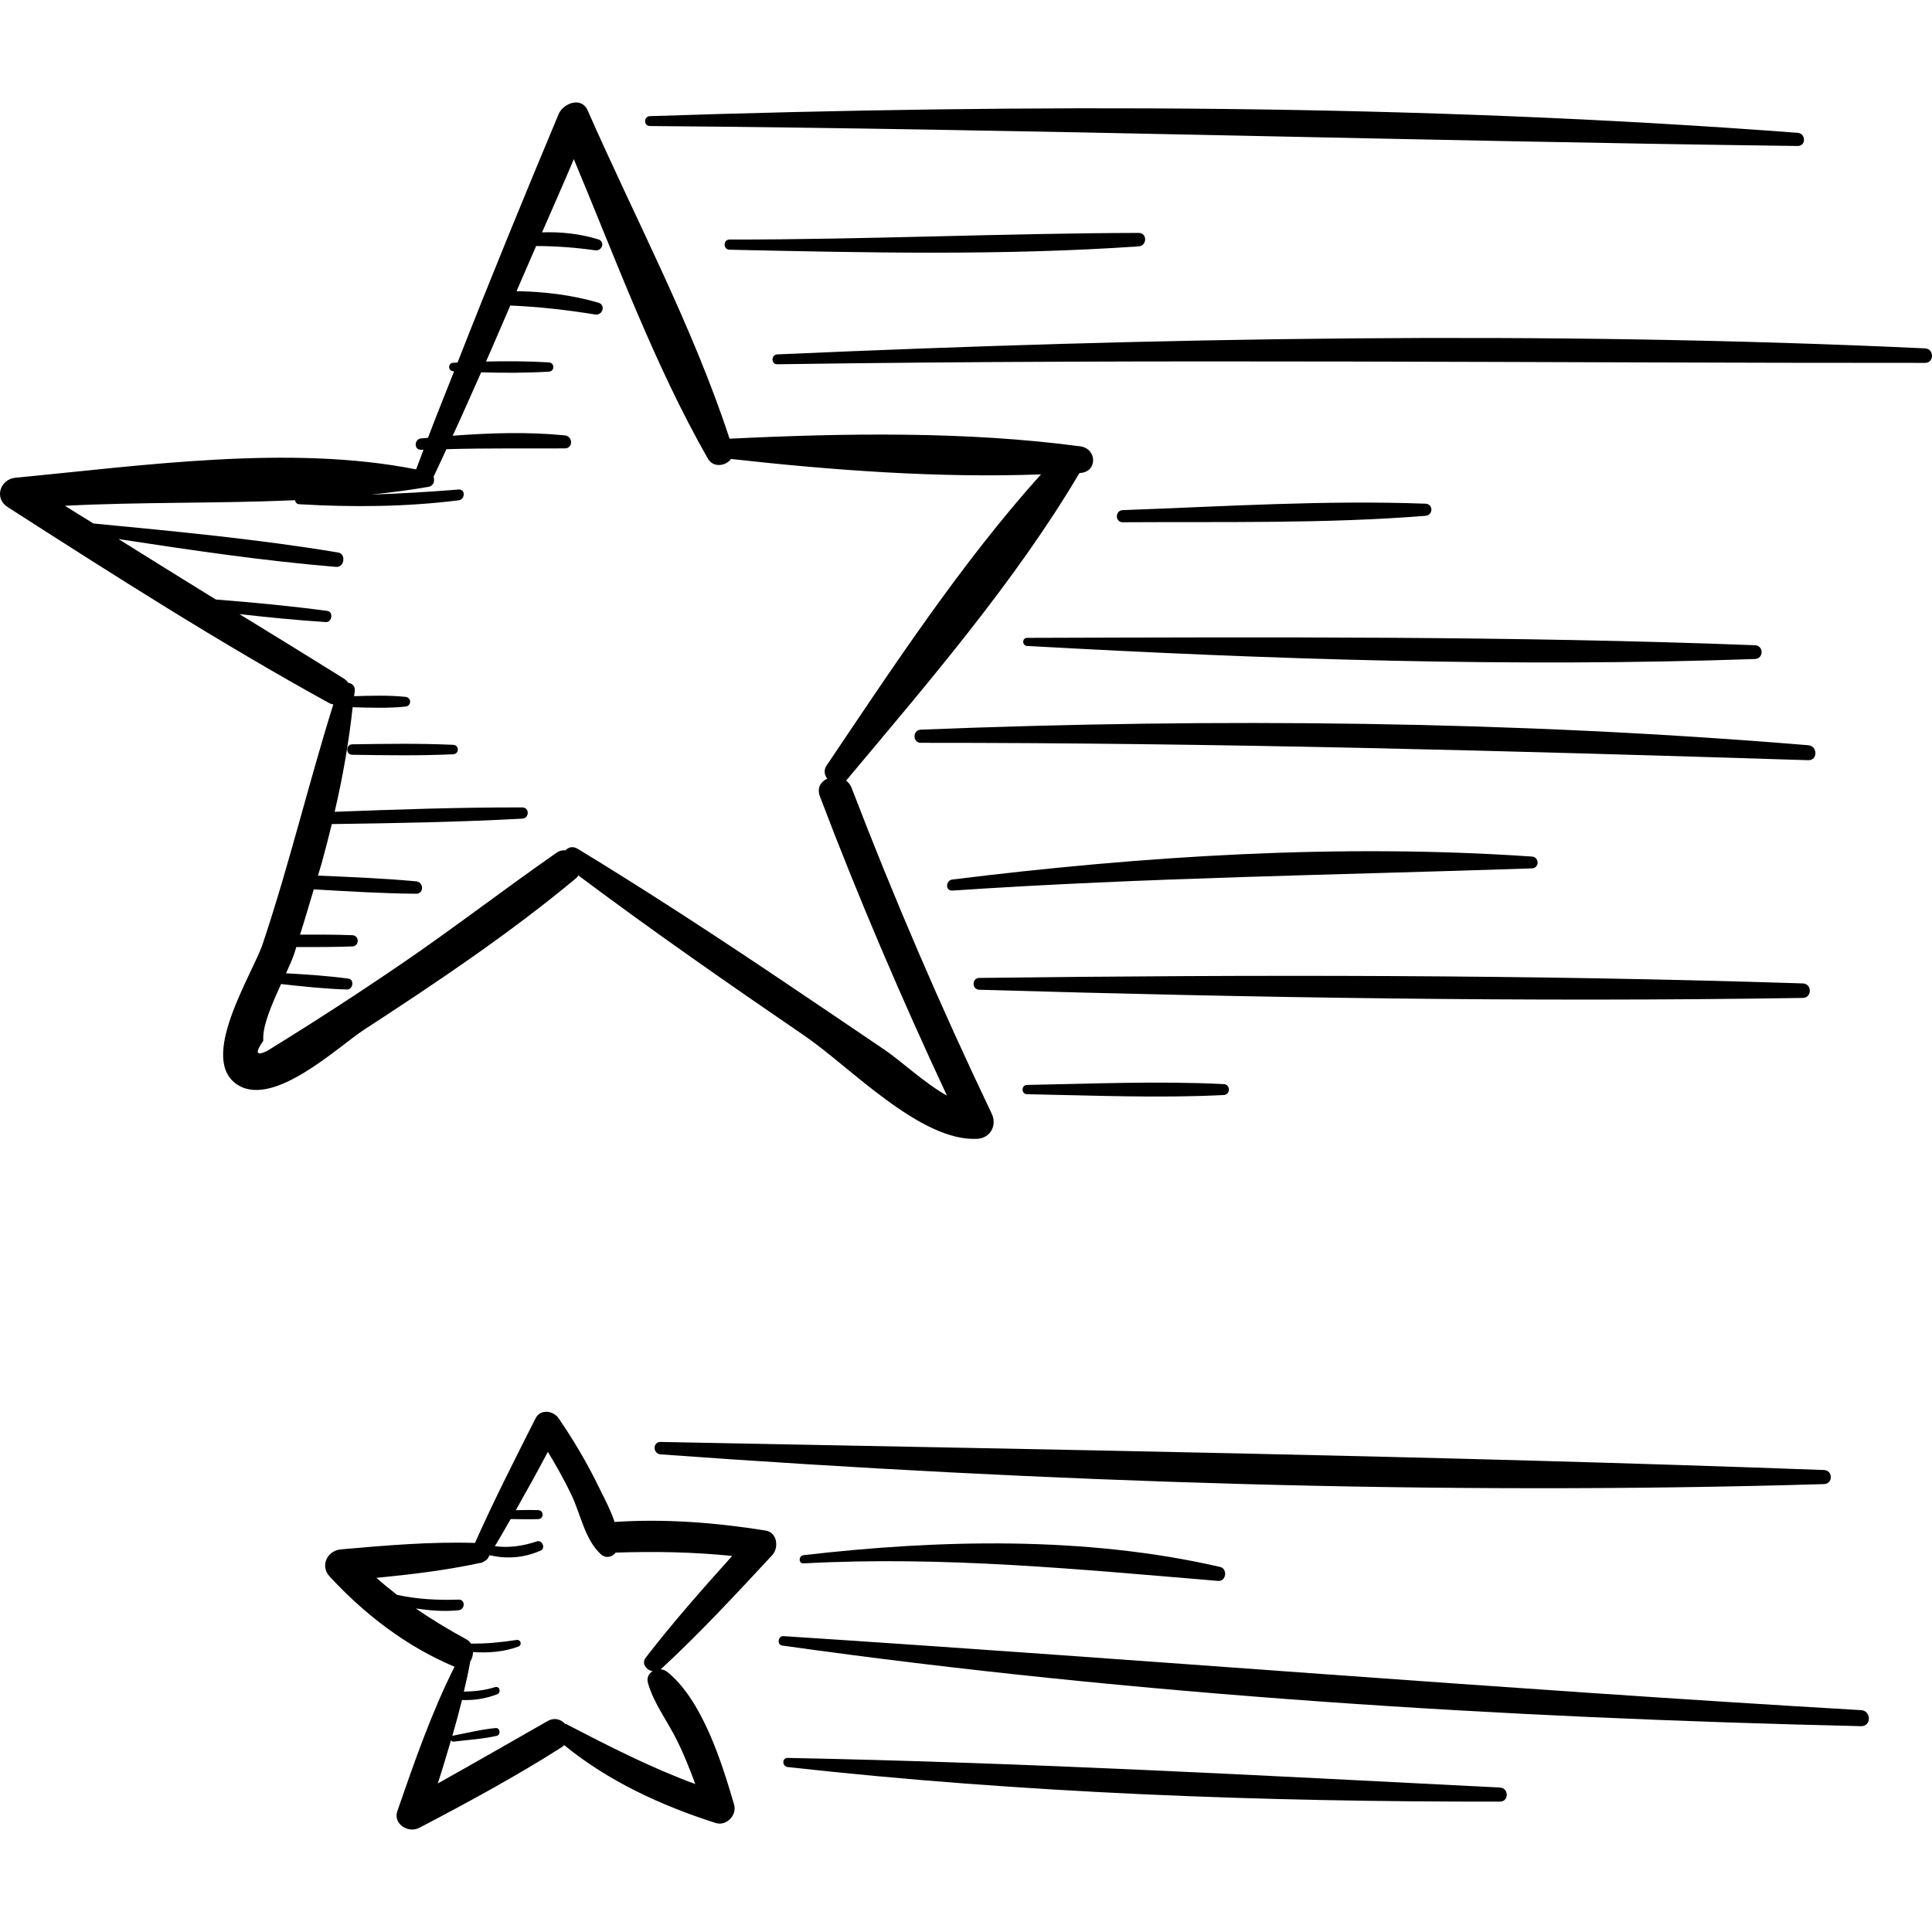
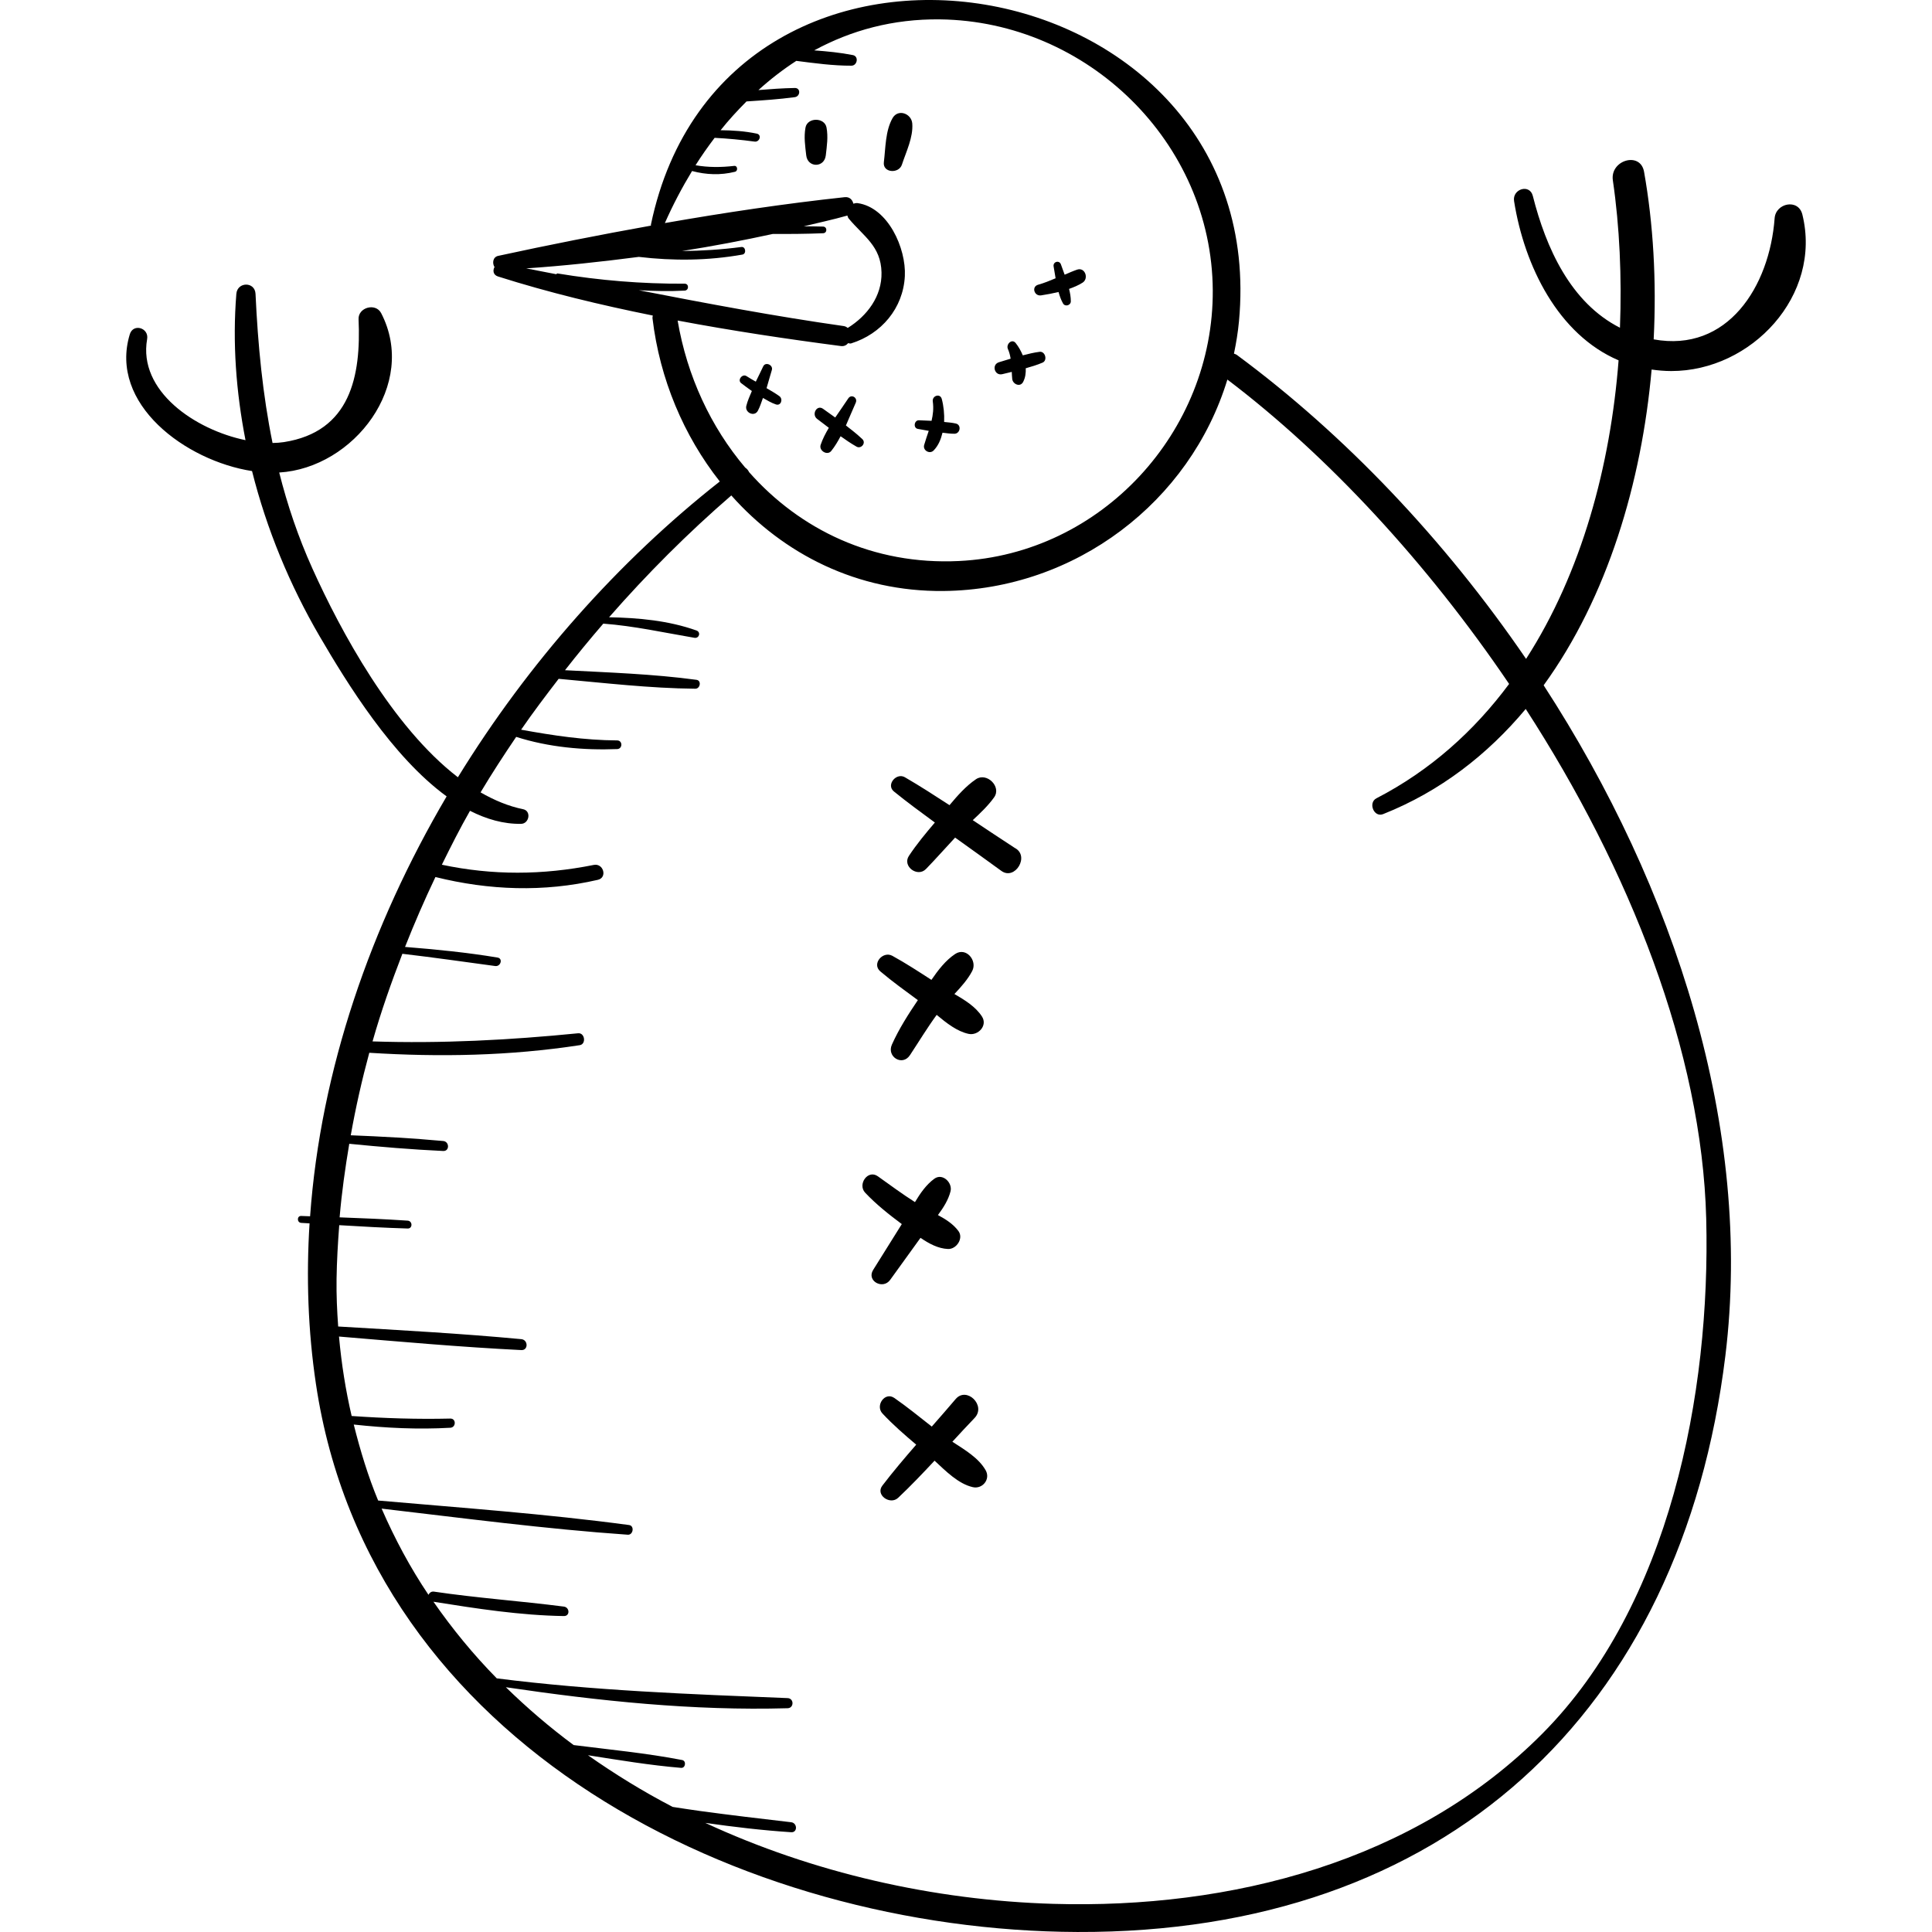
- <svg xmlns="http://www.w3.org/2000/svg" fill="currentColor" version="1.1" id="Capa_1" viewBox="0 0 244.731 244.731" xml:space="preserve">
+ <svg xmlns="http://www.w3.org/2000/svg" fill="currentColor" version="1.1" id="Capa_1" viewBox="0 0 242.894 242.894" xml:space="preserve">
  <g>
-     <path d="M136.843,56.54c-14.395-1.925-29.848-1.681-44.427-0.968C87.77,41.377,80.438,27.631,74.439,13.983   c-0.789-1.796-3.105-0.899-3.682,0.481c-4.37,10.455-8.671,20.924-12.801,31.464c-0.179,0.012-0.362,0.007-0.541,0.02   c-0.695,0.052-0.696,1.028,0,1.081c0.036,0.003,0.072,0.001,0.108,0.004c-1.096,2.81-2.249,5.597-3.304,8.425   c-0.289,0.027-0.581,0.046-0.87,0.074c-0.908,0.086-0.936,1.497,0,1.441c0.101-0.006,0.201-0.001,0.302-0.007   c-0.308,0.833-0.636,1.659-0.939,2.494c-16.004-3.188-34.767-0.459-50.746,1.052c-1.935,0.183-2.755,2.593-1.006,3.715   c13.367,8.576,26.816,17.176,40.737,24.833c0.18,0.099,0.353,0.13,0.526,0.169c-3.157,10.065-5.592,20.341-8.951,30.352   c-1.292,3.853-8.375,14.75-3.055,17.909c4.607,2.736,12.661-4.946,15.898-7.052c9.211-5.994,18.445-12.186,26.899-19.224   c0.115-0.095,0.167-0.212,0.249-0.319c9.391,7.027,19.019,13.727,28.702,20.345c5.682,3.883,14.63,13.399,21.82,13.017   c1.687-0.09,2.541-1.715,1.834-3.196c-6.463-13.529-12.383-27.28-17.753-41.28c-0.154-0.401-0.405-0.678-0.686-0.901   c10.205-12.189,21.459-25.24,29.538-38.933c0.005-0.009,0.005-0.019,0.01-0.028c0.038-0.003,0.077-0.001,0.115-0.004   C139.063,59.757,138.957,56.823,136.843,56.54z M104.699,96.983c-0.383,0.568-0.264,1.185,0.084,1.652   c-0.798,0.375-1.334,1.163-0.922,2.249c4.875,12.852,10.281,25.459,16.093,37.907c-2.87-1.619-5.868-4.431-7.82-5.756   c-4.284-2.907-8.573-5.806-12.868-8.696c-8.58-5.772-17.24-11.436-26.076-16.812c-0.633-0.385-1.195-0.209-1.553,0.186   c-0.365-0.025-0.74,0.03-1.105,0.284c-6.556,4.561-12.88,9.445-19.476,13.956c-3.77,2.578-7.581,5.095-11.433,7.549   c-1.926,1.227-3.861,2.439-5.807,3.635c-1.381,0.661-1.535,0.225-0.46-1.307c-0.162-1.785,1.078-4.624,2.25-7.178   c2.781,0.308,5.539,0.606,8.34,0.691c0.771,0.023,0.982-1.271,0.187-1.378c-2.632-0.356-5.257-0.526-7.902-0.675   c0.449-0.984,0.843-1.882,1.079-2.596c0.08-0.242,0.143-0.489,0.222-0.732c2.366,0.006,4.727,0.016,7.095-0.077   c0.915-0.036,0.916-1.386,0-1.422c-2.208-0.086-4.412-0.074-6.619-0.072c0.607-1.902,1.164-3.819,1.737-5.732   c4.319,0.248,8.631,0.516,12.959,0.554c1.028,0.009,0.992-1.483,0-1.574c-4.137-0.379-8.282-0.547-12.431-0.724   c0.147-0.513,0.323-1.017,0.464-1.532c0.456-1.662,0.885-3.327,1.294-4.996c8.052-0.109,16.086-0.252,24.131-0.687   c0.908-0.049,0.922-1.421,0-1.422c-7.935-0.017-15.846,0.253-23.771,0.556c1.022-4.367,1.79-8.779,2.281-13.248   c2.23,0.063,4.468,0.144,6.685-0.081c0.791-0.08,0.793-1.152,0-1.232c-2.157-0.219-4.333-0.148-6.504-0.085   c0.022-0.232,0.07-0.459,0.089-0.692c0.051-0.605-0.361-0.935-0.835-1.004c-0.138-0.207-0.327-0.398-0.583-0.559   c-4.385-2.738-8.79-5.437-13.192-8.142c3.64,0.407,7.286,0.772,10.933,1.009c0.798,0.052,1.001-1.306,0.192-1.415   c-4.685-0.631-9.404-1.071-14.123-1.444c-4.12-2.531-8.218-5.098-12.323-7.655c9.158,1.397,18.38,2.764,27.576,3.526   c1.032,0.086,1.283-1.653,0.247-1.825c-10.232-1.703-20.663-2.68-31.003-3.677c-1.201-0.753-2.414-1.485-3.612-2.243   c9.603-0.492,19.472-0.279,29.154-0.702c0.04,0.25,0.199,0.488,0.524,0.507c6.738,0.394,13.493,0.345,20.195-0.497   c0.849-0.107,0.891-1.437,0-1.365c-3.689,0.3-7.368,0.513-11.049,0.638c2.445-0.258,4.875-0.562,7.268-0.987   c0.619-0.11,0.782-0.756,0.612-1.276c0.555-1.156,1.081-2.324,1.626-3.484c4.999-0.15,9.986-0.073,14.995-0.102   c1.081-0.006,1.038-1.548,0-1.65c-4.703-0.462-9.472-0.312-14.199,0.046c1.24-2.661,2.402-5.355,3.605-8.032   c2.864,0.087,5.742,0.083,8.578-0.084c0.756-0.044,0.757-1.131,0-1.176c-2.632-0.155-5.302-0.168-7.964-0.107   c1.051-2.353,2.041-4.734,3.078-7.094c3.599,0.153,7.174,0.555,10.737,1.135c0.967,0.157,1.396-1.215,0.413-1.499   c-3.417-0.989-6.857-1.397-10.36-1.457c0.832-1.903,1.648-3.815,2.481-5.718c2.5,0.007,5.009,0.197,7.481,0.543   c0.892,0.125,1.299-1.113,0.383-1.389c-2.372-0.716-4.701-0.966-7.113-0.884c1.348-3.087,2.711-6.167,4.023-9.272   c5.324,12.712,10.202,26.05,16.978,37.929c0.679,1.191,2.274,0.958,2.932,0.05c12.811,1.425,26.312,2.435,39.269,1.951   C121.801,71.261,113.037,84.603,104.699,96.983z" />
-     <path d="M97.82,196.995c0.863-0.928,0.642-2.88-0.822-3.115c-6.334-1.016-12.735-1.511-19.147-1.092   c-0.557-1.662-1.458-3.31-2.138-4.7c-1.436-2.936-3.108-5.731-4.949-8.43c-0.666-0.977-2.311-1.213-2.922,0   c-2.624,5.207-5.302,10.455-7.675,15.788c-5.641-0.171-11.381,0.32-16.992,0.817c-1.727,0.153-2.661,2.088-1.421,3.431   c4.447,4.817,9.753,8.89,15.824,11.435c-2.948,5.874-5.094,12.078-7.246,18.289c-0.569,1.642,1.405,2.836,2.764,2.125   c6.15-3.221,12.301-6.55,18.158-10.283c0.092-0.059,0.136-0.137,0.213-0.202c5.591,4.584,12.334,7.674,19.175,9.86   c1.384,0.442,2.742-0.986,2.344-2.343c-1.565-5.337-3.995-13.156-8.44-16.778c-0.256-0.208-0.559-0.312-0.861-0.343   c0.01-0.008,0.022-0.01,0.031-0.019C88.651,206.89,93.252,201.906,97.82,196.995z M82.666,211.697   c-0.476,0.294-0.788,0.817-0.579,1.528c0.756,2.58,2.427,4.747,3.624,7.147c0.912,1.829,1.666,3.711,2.36,5.617   c-5.662-2.083-10.936-4.79-16.342-7.593c-0.045-0.024-0.09,0.003-0.136-0.014c-0.518-0.583-1.34-0.874-2.236-0.365   c-4.636,2.637-9.249,5.3-13.902,7.899c0.597-1.819,1.135-3.652,1.675-5.486c0.058,0.115,0.149,0.207,0.303,0.188   c1.824-0.223,3.698-0.331,5.492-0.734c0.543-0.122,0.437-1.038-0.133-0.987c-1.834,0.165-3.651,0.63-5.459,0.977   c-0.02,0.004-0.024,0.023-0.041,0.029c0.438-1.512,0.855-3.03,1.233-4.559c1.5,0.055,2.944-0.156,4.439-0.717   c0.561-0.21,0.34-1.098-0.252-0.914c-1.303,0.405-2.622,0.553-3.954,0.567c0.295-1.262,0.584-2.526,0.807-3.808   c0.232-0.35,0.339-0.777,0.356-1.2c1.938,0.128,3.899-0.014,5.729-0.692c0.533-0.197,0.32-0.926-0.232-0.841   c-1.955,0.301-3.831,0.486-5.759,0.456c-0.141-0.209-0.328-0.397-0.585-0.537c-2.245-1.221-4.371-2.509-6.402-3.908   c1.791,0.265,3.591,0.41,5.417,0.224c0.844-0.086,0.882-1.374,0-1.346c-2.648,0.084-5.214-0.04-7.808-0.608   c-0.885-0.685-1.75-1.398-2.594-2.151c4.402-0.425,8.831-0.963,13.119-1.883c0.195,0.002,0.361-0.093,0.542-0.216   c0.276-0.135,0.466-0.316,0.554-0.569c0.04-0.064,0.075-0.132,0.115-0.196c2.182,0.494,4.341,0.353,6.474-0.591   c0.656-0.29,0.19-1.389-0.489-1.161c-1.779,0.596-3.534,0.838-5.313,0.608c0.687-1.131,1.335-2.29,1.997-3.439   c1.166,0.017,2.332,0.046,3.498,0.007c0.732-0.025,0.733-1.113,0-1.138c-0.948-0.032-1.896-0.006-2.845,0.006   c1.388-2.445,2.747-4.91,4.063-7.391c1.07,1.777,2.091,3.582,2.986,5.46c1.168,2.449,1.683,5.589,3.678,7.477   c0.663,0.628,1.474,0.414,1.923-0.17c4.952-0.167,9.847-0.082,14.754,0.424c-3.761,4.187-7.507,8.418-10.936,12.865   C81.208,210.739,81.877,211.545,82.666,211.697z" />
-     <path d="M190.004,226.433c-30.004-1.524-60.184-3.169-90.219-3.753c-0.76-0.015-0.722,1.076,0,1.157   c29.777,3.316,60.263,4.417,90.219,4.379C191.157,228.214,191.145,226.491,190.004,226.433z" />
-     <path d="M235.756,216.629c-45.559-2.657-90.999-6.424-136.528-9.377c-0.672-0.044-0.843,1.096-0.161,1.192   c45.051,6.337,91.223,9.162,136.689,10.214C237.069,218.688,237.052,216.704,235.756,216.629z" />
-     <path d="M154.554,198.488c-17.019-3.923-35.519-3.483-52.758-1.494c-0.65,0.075-0.684,1.08,0,1.043   c17.814-0.958,34.822,0.756,52.518,2.22C155.327,200.341,155.536,198.714,154.554,198.488z" />
-     <path d="M231.054,186.211c-49.055-1.814-98.291-2.582-147.375-3.557c-1.022-0.02-1,1.501,0,1.574   c48.796,3.531,98.462,5.223,147.375,3.766C232.201,187.959,232.201,186.254,231.054,186.211z" />
-     <path d="M155.002,137.327c-8.277-0.417-16.619-0.044-24.902,0.104c-0.757,0.014-0.758,1.162,0,1.176   c8.282,0.149,16.625,0.521,24.902,0.104C155.893,138.666,155.894,137.372,155.002,137.327z" />
-     <path d="M228.365,124.572c-34.725-1.125-69.577-1.124-104.316-0.695c-0.965,0.012-0.964,1.47,0,1.498   c34.727,1.005,69.577,1.585,104.316,1.036C229.55,126.393,229.547,124.61,228.365,124.572z" />
-     <path d="M194.049,108.502c-24.316-1.67-49.244-0.079-73.403,2.907c-0.872,0.108-0.919,1.465,0,1.403   c24.493-1.649,48.891-1.977,73.403-2.812C195.019,109.967,195.006,108.568,194.049,108.502z" />
-     <path d="M229.051,94.399c-37.288-3.091-75.029-3.457-112.403-1.972c-1.069,0.043-1.079,1.669,0,1.669   c37.526-0.014,74.902,1.017,112.403,2.2C230.284,96.334,230.251,94.499,229.051,94.399z" />
-     <path d="M222.304,81.733c-30.647-1.177-61.527-1.024-92.198-0.933c-0.663,0.002-0.654,0.988,0,1.024   c30.573,1.704,61.588,2.726,92.198,1.654C223.426,83.438,223.427,81.776,222.304,81.733z" />
-     <path d="M180.575,63.804c-12.732-0.475-25.629,0.356-38.359,0.815c-0.984,0.036-0.993,1.542,0,1.536   c12.738-0.082,25.658,0.199,38.359-0.815C181.552,65.262,181.575,63.842,180.575,63.804z" />
-     <path d="M243.843,44.129c-48.31-2.251-97.084-1.375-145.383,0.762c-0.801,0.036-0.81,1.263,0,1.251   c48.486-0.714,96.903-0.149,145.383-0.174C245.032,45.967,245.021,44.184,243.843,44.129z" />
-     <path d="M144.235,29.503c-17.273,0.043-34.541,0.857-51.823,0.84c-0.831-0.001-0.83,1.271,0,1.289   c17.224,0.377,34.624,0.766,51.823-0.423C145.319,31.134,145.345,29.5,144.235,29.503z" />
-     <path d="M227.714,16.824c-48.163-3.653-97.134-3.7-145.391-2.112c-0.803,0.026-0.808,1.245,0,1.252   c48.484,0.391,96.922,1.905,145.391,2.529C228.799,18.507,228.773,16.904,227.714,16.824z" />
-     <path d="M57.415,94.349c-4.267-0.199-8.518-0.127-12.787-0.066c-0.854,0.012-0.855,1.315,0,1.327   c4.27,0.061,8.52,0.133,12.787-0.066C58.183,95.507,58.185,94.385,57.415,94.349z" />
+     <path d="M210.103,46.648c10.099,0.016,19-9.514,16.492-19.681c-0.501-2.033-3.343-1.448-3.486,0.472   c-0.635,8.586-5.921,16.926-15.207,15.226c0.374-7.365-0.052-14.565-1.21-21.074c-0.463-2.601-4.294-1.459-3.922,1.081   c0.855,5.85,1.134,12.142,0.894,18.532c-6.214-3.149-9.311-10.067-10.956-16.577c-0.393-1.557-2.597-0.868-2.357,0.65   c1.295,8.179,5.561,16.791,13.14,20.025c-1.025,13.244-4.636,26.677-11.63,37.534c-10.249-14.997-22.814-28.2-36.338-38.198   c-0.131-0.097-0.258-0.13-0.387-0.179c0.277-1.335,0.503-2.69,0.631-4.076c4.181-45.194-64.612-56.896-73.938-12.117   c-0.008,0.036,0.02,0.065,0.018,0.1c-6.479,1.16-12.927,2.438-19.212,3.802c-0.682,0.148-0.77,0.919-0.464,1.41   c-0.237,0.415-0.179,0.985,0.435,1.18c6.368,2.022,12.89,3.587,19.466,4.913c-0.019,0.117-0.053,0.226-0.037,0.359   c0.912,7.634,3.919,14.742,8.459,20.502C77.79,70.52,66.417,83.324,57.567,97.719c-8.279-6.372-14.752-18.406-18.282-26.223   c-1.81-4.008-3.156-8.025-4.182-12.09c9.387-0.56,17.465-11.085,12.815-20.04c-0.691-1.33-2.906-0.723-2.839,0.769   c0.32,7.116-1,14.143-9.387,15.447c-0.451,0.07-0.931,0.102-1.427,0.111c-1.237-6.072-1.839-12.274-2.14-18.749   c-0.073-1.563-2.286-1.537-2.411,0c-0.496,6.125-0.035,12.319,1.151,18.394c-6.331-1.306-13.52-6.177-12.368-12.708   c0.249-1.412-1.75-2.016-2.179-0.601c-2.657,8.771,7.044,15.908,15.369,17.194c1.834,7.312,4.758,14.368,8.513,20.798   c3.428,5.868,9.113,15.122,15.951,20.102c-9.548,16.238-15.841,34.378-17.165,52.79c-0.371-0.013-0.743-0.027-1.115-0.041   c-0.562-0.021-0.556,0.837,0,0.87c0.349,0.021,0.698,0.042,1.047,0.063c-0.425,6.733-0.198,13.499,0.806,20.219   c6.787,45.413,53.594,68.705,95.723,68.868c46.079,0.178,75.963-27.473,81.469-72.444c3.492-28.514-6.286-58.779-22.846-84.293   c8.027-11.076,12.319-25.527,13.574-39.696C208.439,46.573,209.253,46.647,210.103,46.648z M80.311,36.488   c1.924,0.109,3.851,0.151,5.766,0.048c0.556-0.03,0.564-0.873,0-0.87c-5.41,0.026-10.645-0.406-15.985-1.287   c-0.079-0.013-0.101,0.061-0.154,0.097c-1.261-0.245-2.52-0.494-3.783-0.735c4.66-0.312,9.408-0.828,14.157-1.445   c4.325,0.512,8.676,0.483,13.026-0.29c0.532-0.095,0.415-1.025-0.129-0.954c-2.514,0.331-4.997,0.482-7.475,0.509   c3.851-0.601,7.664-1.329,11.424-2.148c2.109,0.011,4.217-0.004,6.326-0.09c0.538-0.022,0.539-0.815,0-0.837   c-0.808-0.033-1.616-0.021-2.425-0.035c1.822-0.444,3.68-0.841,5.453-1.345c0.008-0.002,0.013-0.008,0.021-0.011   c0.051,0.125,0.061,0.251,0.162,0.372c1.881,2.263,4.056,3.454,4.13,6.787c0.067,2.985-1.807,5.464-4.249,6.976   c-0.136-0.116-0.298-0.208-0.511-0.238C97.412,39.762,88.859,38.151,80.311,36.488z M85.192,40.298   c6.821,1.285,13.692,2.317,20.533,3.209c0.393,0.051,0.694-0.113,0.908-0.368c0.125,0.019,0.234,0.078,0.378,0.033   c3.785-1.182,6.546-4.412,6.748-8.468c0.174-3.485-2.109-8.628-5.94-9.167c-0.199-0.028-0.363,0.028-0.532,0.071   c-0.112-0.485-0.473-0.886-1.089-0.819c-7.456,0.802-15.051,1.933-22.61,3.255c0.999-2.264,2.149-4.45,3.419-6.543   c1.762,0.473,3.587,0.549,5.399,0.095c0.401-0.101,0.33-0.789-0.1-0.74c-1.674,0.194-3.263,0.198-4.861-0.081   c0.749-1.192,1.56-2.333,2.398-3.446c1.674,0.087,3.338,0.244,5.022,0.472c0.64,0.087,0.946-0.86,0.275-1.001   c-1.5-0.315-3.021-0.415-4.545-0.429c1.018-1.281,2.118-2.474,3.257-3.619c2.028-0.131,4.053-0.267,6.071-0.536   c0.71-0.095,0.768-1.17,0-1.155c-1.53,0.029-3.051,0.136-4.572,0.262c1.493-1.354,3.081-2.583,4.761-3.67   c2.304,0.294,4.634,0.615,6.933,0.605c0.742-0.003,0.95-1.179,0.18-1.332c-1.591-0.315-3.224-0.473-4.862-0.593   c4.631-2.515,9.899-3.97,15.823-3.897c18.508,0.229,34.181,15.456,34.285,34.063c0.099,17.774-13.977,33.164-31.91,34.033   c-10.792,0.523-19.987-3.938-26.387-11.178c-0.105-0.231-0.274-0.431-0.484-0.565C89.369,53.689,86.384,47.304,85.192,40.298z    M214.508,153.215c0.563,22.018-4.585,48.589-20.562,64.701c-16.06,16.195-39.272,22.089-61.506,21.44   c-15.049-0.439-30.246-3.909-43.772-10.18c3.587,0.511,7.177,0.938,10.802,1.174c0.82,0.053,0.785-1.164,0-1.255   c-3.835-0.448-7.674-0.897-11.499-1.42c-1.136-0.155-2.267-0.335-3.4-0.506c-3.721-1.935-7.269-4.12-10.65-6.497   c3.891,0.608,7.788,1.26,11.705,1.587c0.561,0.047,0.69-0.879,0.134-0.986c-4.497-0.87-9.097-1.305-13.641-1.881   c-3.022-2.239-5.861-4.675-8.522-7.272c11.743,1.734,23.532,2.977,35.423,2.641c0.82-0.023,0.818-1.239,0-1.272   c-12.228-0.492-24.413-0.934-36.565-2.483c-2.932-2.981-5.582-6.209-7.961-9.634c5.411,0.863,10.92,1.717,16.401,1.801   c0.787,0.012,0.734-1.094,0-1.189c-5.441-0.702-10.905-1.078-16.338-1.882c-0.338-0.05-0.567,0.155-0.69,0.399   c-2.282-3.395-4.232-7.026-5.889-10.837c10.299,1.202,20.605,2.566,30.949,3.283c0.686,0.048,0.86-1.123,0.165-1.217   c-10.468-1.407-21.029-2.16-31.551-3.08c-1.264-3.044-2.241-6.258-3.067-9.554c4.034,0.439,8.069,0.636,12.141,0.403   c0.737-0.042,0.748-1.173,0-1.155c-4.144,0.1-8.276-0.035-12.405-0.323c-0.751-3.215-1.279-6.549-1.591-9.988   c7.635,0.637,15.272,1.324,22.924,1.701c0.892,0.044,0.866-1.291,0-1.373c-7.659-0.721-15.347-1.131-23.027-1.591   c-0.142-1.961-0.233-3.948-0.203-5.991c0.033-2.263,0.167-4.509,0.336-6.748c2.867,0.173,5.734,0.334,8.605,0.419   c0.64,0.019,0.629-0.945,0-0.988c-2.849-0.193-5.702-0.31-8.556-0.415c0.262-3.113,0.699-6.19,1.212-9.248   c3.93,0.391,7.867,0.721,11.811,0.905c0.816,0.038,0.792-1.183,0-1.255c-3.865-0.354-7.744-0.567-11.623-0.72   c0.621-3.499,1.404-6.957,2.329-10.372c8.86,0.558,17.658,0.393,26.457-0.956c0.84-0.129,0.652-1.581-0.203-1.496   c-8.611,0.855-17.203,1.306-25.844,1.022c1.061-3.736,2.351-7.396,3.75-11.015c3.899,0.457,7.783,1.013,11.673,1.539   c0.688,0.093,1.003-0.947,0.294-1.065c-3.854-0.643-7.739-1.024-11.632-1.337c1.173-2.971,2.446-5.903,3.821-8.788   c6.743,1.673,13.605,1.928,20.424,0.351c1.224-0.283,0.7-2.116-0.516-1.872c-6.446,1.291-12.732,1.323-19.1-0.026   c1.126-2.285,2.271-4.561,3.538-6.778c2.068,1.051,4.215,1.675,6.424,1.639c1.021-0.016,1.318-1.624,0.249-1.841   c-1.845-0.375-3.624-1.127-5.345-2.115c1.416-2.371,2.926-4.687,4.478-6.977c4.07,1.299,8.464,1.7,12.697,1.533   c0.697-0.027,0.704-1.084,0-1.088c-4.119-0.024-8.068-0.62-12.076-1.349c1.501-2.181,3.103-4.294,4.718-6.395   c5.714,0.513,11.452,1.192,17.181,1.244c0.621,0.006,0.802-1.03,0.151-1.118c-5.465-0.738-11.016-0.919-16.533-1.209   c1.557-1.99,3.164-3.943,4.815-5.856c3.879,0.291,7.633,1.132,11.457,1.781c0.602,0.102,0.839-0.712,0.254-0.92   c-3.519-1.25-7.266-1.591-10.986-1.662c4.775-5.455,9.907-10.592,15.369-15.315c6.567,7.39,15.869,12.123,26.68,12.013   c16.585-0.168,30.997-11.209,35.686-26.582c12.638,9.573,25.111,23.047,35.42,38.266c-4.382,5.898-9.887,10.869-16.681,14.378   c-1.075,0.555-0.32,2.449,0.839,1.989c7.215-2.866,13.139-7.49,17.931-13.221C204.867,109.295,213.971,132.21,214.508,153.215z" />
+     <path d="M97.985,49.805c-0.514-0.369-1.064-0.685-1.612-1.004c0.228-0.764,0.437-1.536,0.665-2.282   c0.193-0.631-0.798-1.077-1.086-0.458c-0.295,0.633-0.618,1.276-0.931,1.922c-0.391-0.228-0.787-0.445-1.164-0.694   c-0.522-0.345-1.185,0.485-0.679,0.881c0.438,0.343,0.895,0.664,1.347,0.99c-0.264,0.616-0.538,1.23-0.697,1.867   c-0.212,0.851,1.018,1.432,1.453,0.613c0.269-0.505,0.442-1.064,0.639-1.61c0.526,0.302,1.045,0.618,1.627,0.815   C98.197,51.065,98.476,50.158,97.985,49.805z" />
+     <path d="M108.413,55.207c-0.657-0.622-1.357-1.174-2.064-1.716c0.429-0.958,0.819-1.936,1.235-2.853   c0.286-0.63-0.548-1.145-0.939-0.549c-0.515,0.786-1.09,1.585-1.639,2.402c-0.51-0.365-1.015-0.732-1.533-1.097   c-0.788-0.556-1.475,0.708-0.744,1.272c0.492,0.379,0.983,0.746,1.473,1.118c-0.408,0.695-0.781,1.403-1.029,2.143   c-0.244,0.725,0.826,1.395,1.329,0.773c0.455-0.562,0.829-1.197,1.178-1.853c0.651,0.456,1.303,0.91,2.004,1.305   C108.268,56.483,108.922,55.688,108.413,55.207z" />
+     <path d="M120.175,53.248c-0.486-0.114-0.982-0.147-1.476-0.199c0.042-0.995-0.061-2.005-0.298-2.89   c-0.201-0.75-1.231-0.412-1.13,0.311c0.126,0.898,0.023,1.678-0.154,2.435c-0.525-0.022-1.051-0.042-1.575-0.068   c-0.611-0.029-0.766,0.979-0.146,1.085c0.454,0.078,0.91,0.16,1.366,0.244c-0.191,0.571-0.393,1.15-0.575,1.778   c-0.197,0.682,0.694,1.198,1.189,0.692c0.599-0.612,0.915-1.403,1.117-2.235c0.502,0.059,1.003,0.136,1.509,0.13   C120.721,54.522,120.909,53.42,120.175,53.248z" />
+     <path d="M130.708,44.23c-0.725,0.09-1.423,0.264-2.121,0.444c-0.235-0.556-0.527-1.09-0.9-1.551   c-0.479-0.591-1.231,0.164-0.973,0.75c0.186,0.421,0.279,0.823,0.345,1.221c-0.489,0.15-0.978,0.294-1.469,0.447   c-0.957,0.296-0.564,1.73,0.414,1.501c0.402-0.094,0.798-0.193,1.198-0.287c0.012,0.288,0.025,0.581,0.057,0.887   c0.068,0.663,1.005,1.082,1.373,0.372c0.286-0.554,0.349-1.135,0.327-1.716c0.715-0.202,1.426-0.413,2.118-0.711   C131.723,45.308,131.41,44.143,130.708,44.23z" />
+     <path d="M135.412,33.901c-0.535,0.185-1.048,0.414-1.565,0.634c-0.16-0.436-0.321-0.867-0.464-1.287   c-0.2-0.586-1.031-0.349-0.92,0.253c0.089,0.479,0.165,0.98,0.248,1.484c-0.714,0.3-1.43,0.597-2.189,0.809   c-0.881,0.247-0.494,1.473,0.369,1.34c0.719-0.111,1.459-0.248,2.191-0.422c0.142,0.503,0.31,0.993,0.562,1.435   c0.261,0.459,0.979,0.251,0.982-0.266c0.003-0.519-0.093-1.04-0.221-1.56c0.594-0.209,1.173-0.451,1.697-0.784   C136.923,35.017,136.412,33.554,135.412,33.901z" />
+     <path d="M103.914,16.042c-0.236-1.31-2.41-1.311-2.647,0c-0.215,1.191-0.043,2.291,0.093,3.49c0.179,1.579,2.281,1.582,2.46,0   C103.956,18.337,104.129,17.232,103.914,16.042z" />
+     <path d="M112.211,14.855c-0.91,1.602-0.869,3.73-1.091,5.539c-0.166,1.347,1.884,1.481,2.269,0.307   c0.536-1.637,1.436-3.434,1.303-5.174C114.595,14.272,112.903,13.637,112.211,14.855z" />
+     <path d="M127.573,106.599c-1.765-1.145-3.519-2.321-5.277-3.489c0.97-0.902,1.933-1.815,2.685-2.866   c0.966-1.351-0.935-3.189-2.279-2.279c-1.258,0.852-2.32,2.058-3.329,3.26c-1.851-1.202-3.702-2.403-5.606-3.506   c-1.081-0.626-2.41,0.95-1.38,1.788c1.669,1.356,3.408,2.628,5.145,3.904c-1.149,1.348-2.283,2.717-3.261,4.19   c-0.865,1.3,1.072,2.751,2.143,1.653c1.253-1.286,2.437-2.639,3.665-3.95c1.939,1.394,3.887,2.775,5.808,4.182   C127.607,110.748,129.517,107.597,127.573,106.599z" />
+     <path d="M123.451,127.792c-0.798-1.227-2.133-2.052-3.46-2.821c0.851-0.91,1.681-1.835,2.235-2.893   c0.684-1.303-0.762-3.056-2.141-2.141c-1.201,0.797-2.133,2.012-2.985,3.254c-1.615-1.045-3.228-2.098-4.911-3.023   c-1.191-0.654-2.633,1.009-1.511,1.959c1.51,1.278,3.121,2.438,4.716,3.61c-1.209,1.79-2.382,3.625-3.264,5.595   c-0.682,1.524,1.319,2.764,2.269,1.326c1.119-1.693,2.165-3.425,3.36-5.065c1.245,1.035,2.563,2.075,4.01,2.386   C122.962,130.237,124.201,128.947,123.451,127.792z" />
+     <path d="M120.489,154.758c-0.667-0.887-1.594-1.472-2.57-1.998c0.701-0.945,1.321-1.933,1.585-2.997   c0.267-1.073-1.008-2.326-2.041-1.569c-1.025,0.751-1.761,1.821-2.432,2.937c-1.604-1.019-3.119-2.143-4.669-3.247   c-1.253-0.893-2.579,1.016-1.592,2.064c1.382,1.467,2.988,2.741,4.606,3.947c-1.204,1.92-2.405,3.842-3.604,5.765   c-0.859,1.378,1.222,2.517,2.139,1.25c1.274-1.761,2.547-3.522,3.817-5.287c1.074,0.733,2.22,1.353,3.461,1.402   C120.245,157.067,121.18,155.678,120.489,154.758z" />
+     <path d="M123.923,184.853c-0.869-1.547-2.622-2.576-4.19-3.596c0.924-0.997,1.842-2.002,2.783-2.977   c1.521-1.575-0.997-4.02-2.379-2.379c-0.979,1.162-1.989,2.304-2.992,3.45c-1.552-1.221-3.088-2.468-4.705-3.594   c-1.193-0.831-2.425,0.953-1.501,1.945c1.307,1.404,2.774,2.673,4.248,3.923c-1.462,1.686-2.909,3.385-4.259,5.153   c-0.898,1.176,0.982,2.476,1.985,1.531c1.585-1.492,3.09-3.074,4.581-4.671c1.434,1.33,2.995,2.915,4.806,3.328   C123.515,187.246,124.554,185.977,123.923,184.853z" />
  </g>
  <g />
  <g />
  <g />
  <g />
  <g />
  <g />
  <g />
  <g />
  <g />
  <g />
  <g />
  <g />
  <g />
  <g />
  <g />
</svg>
